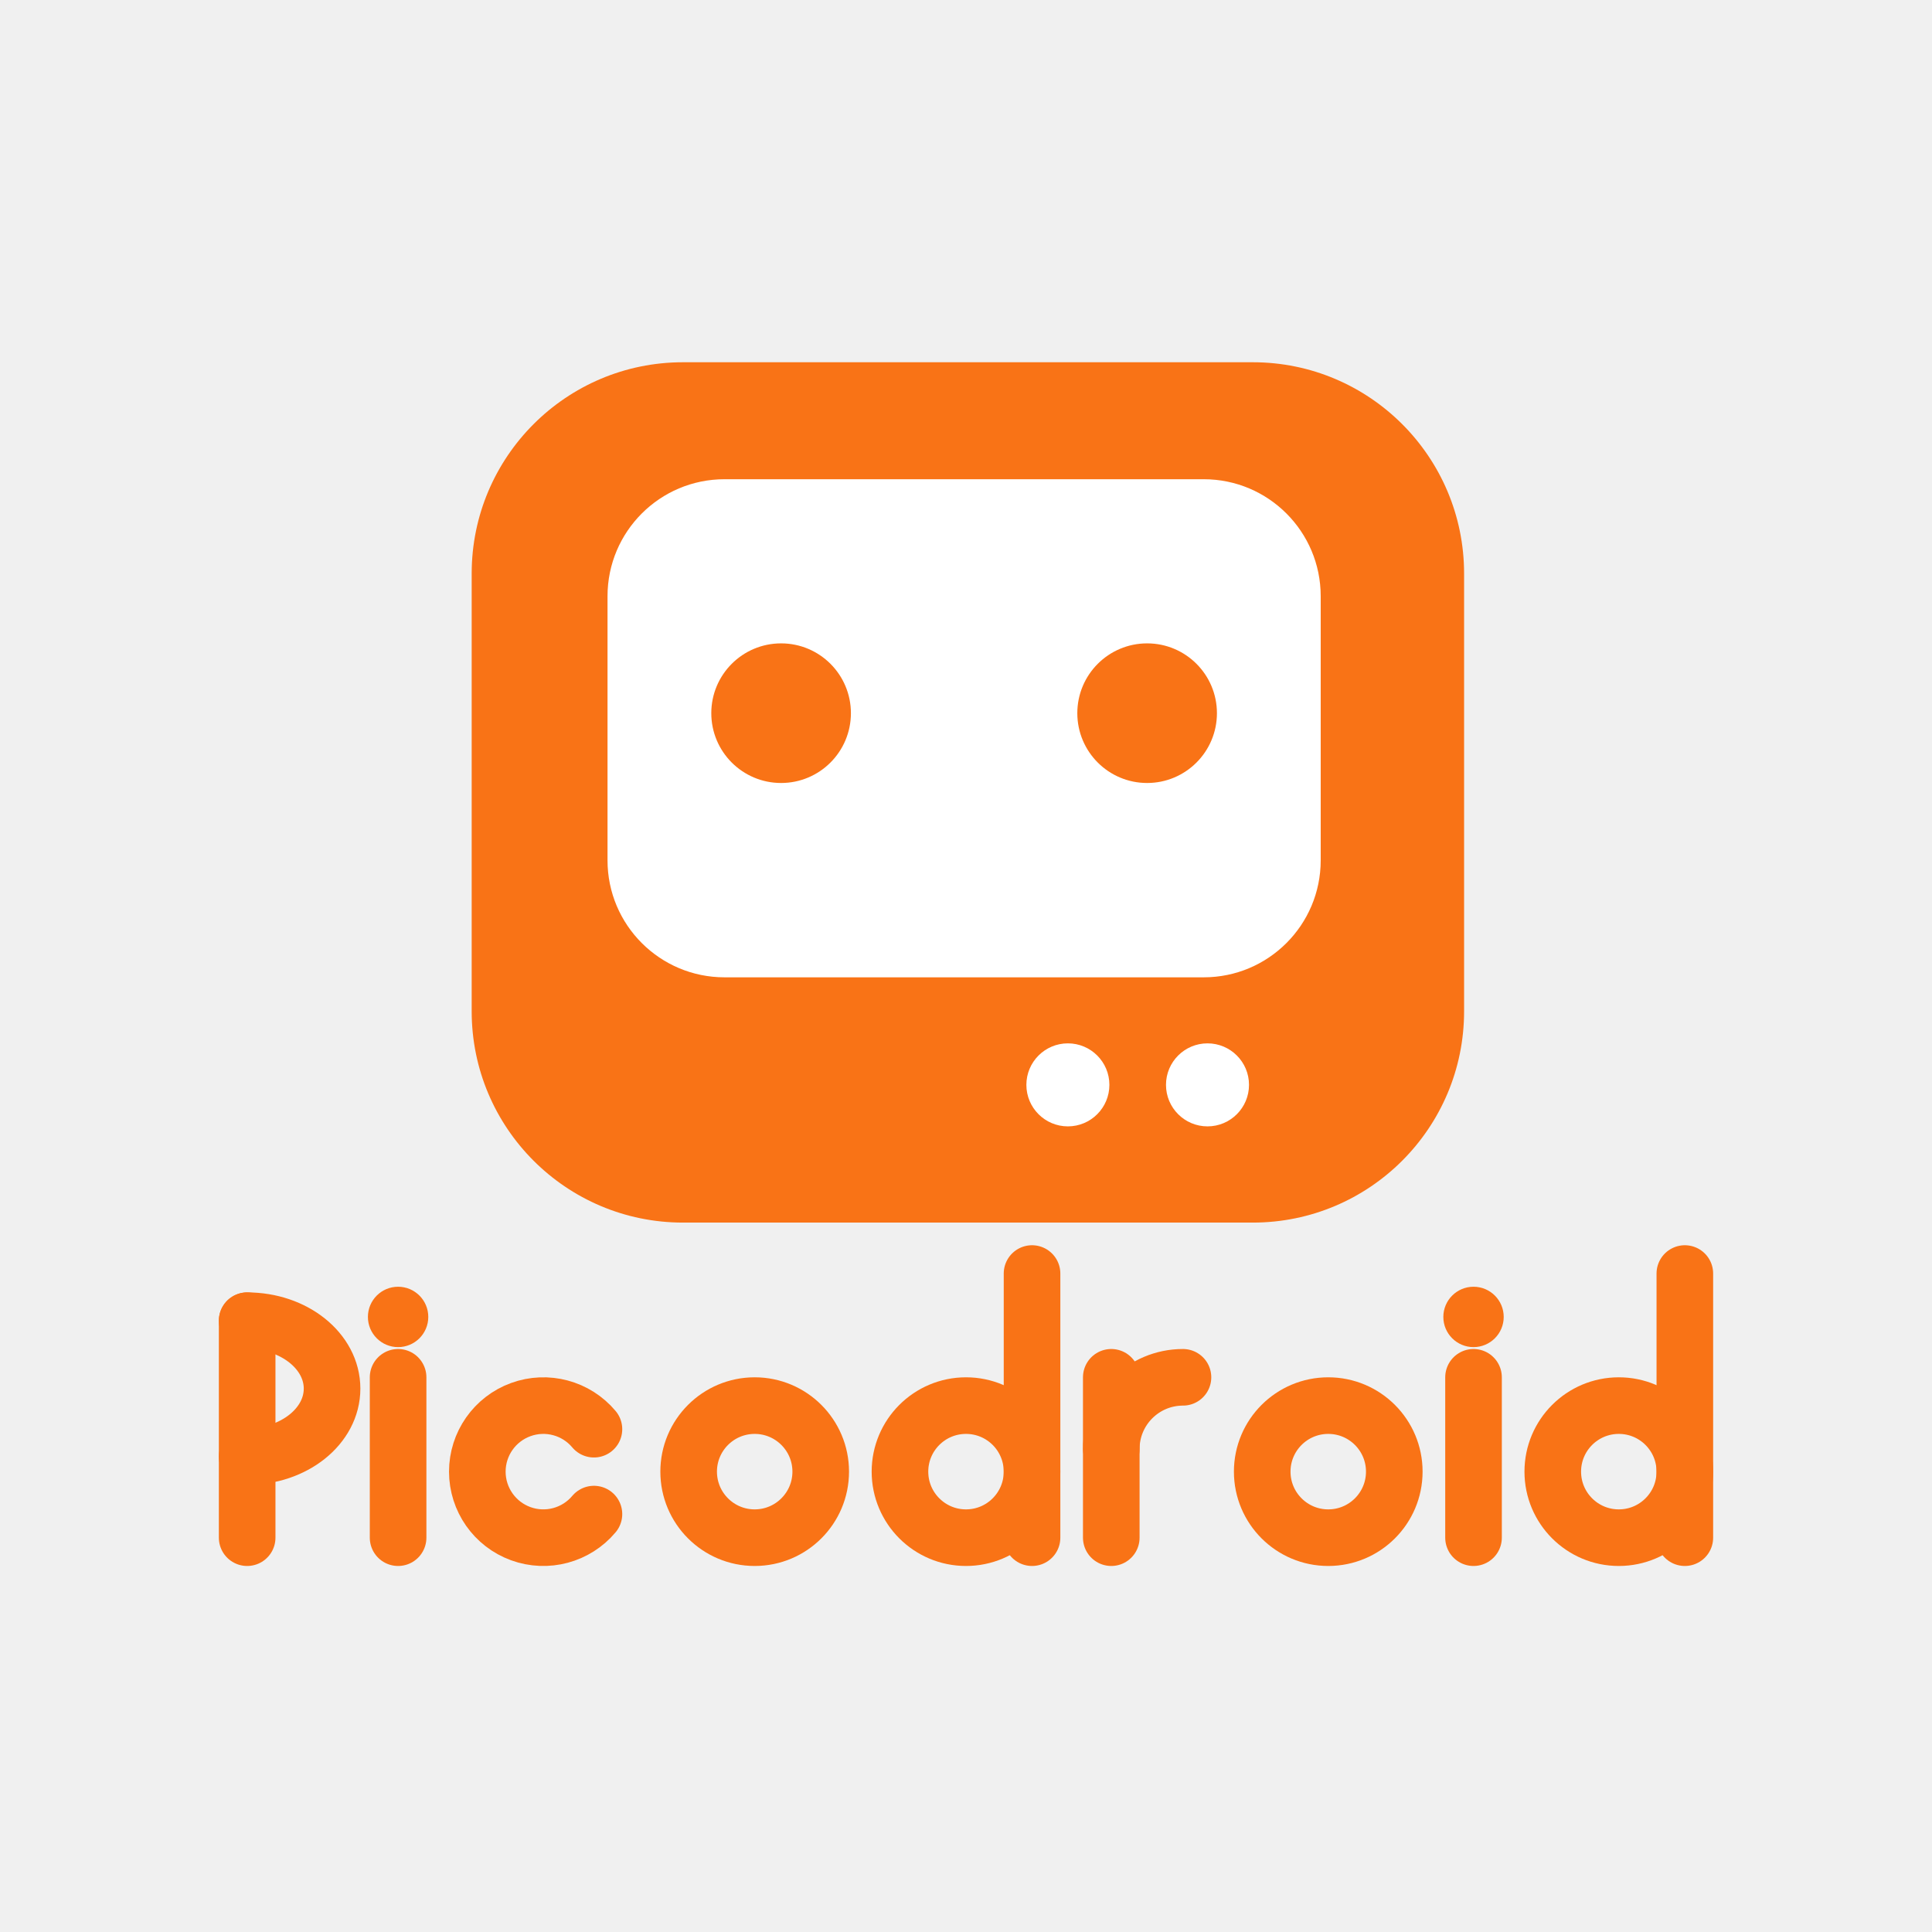
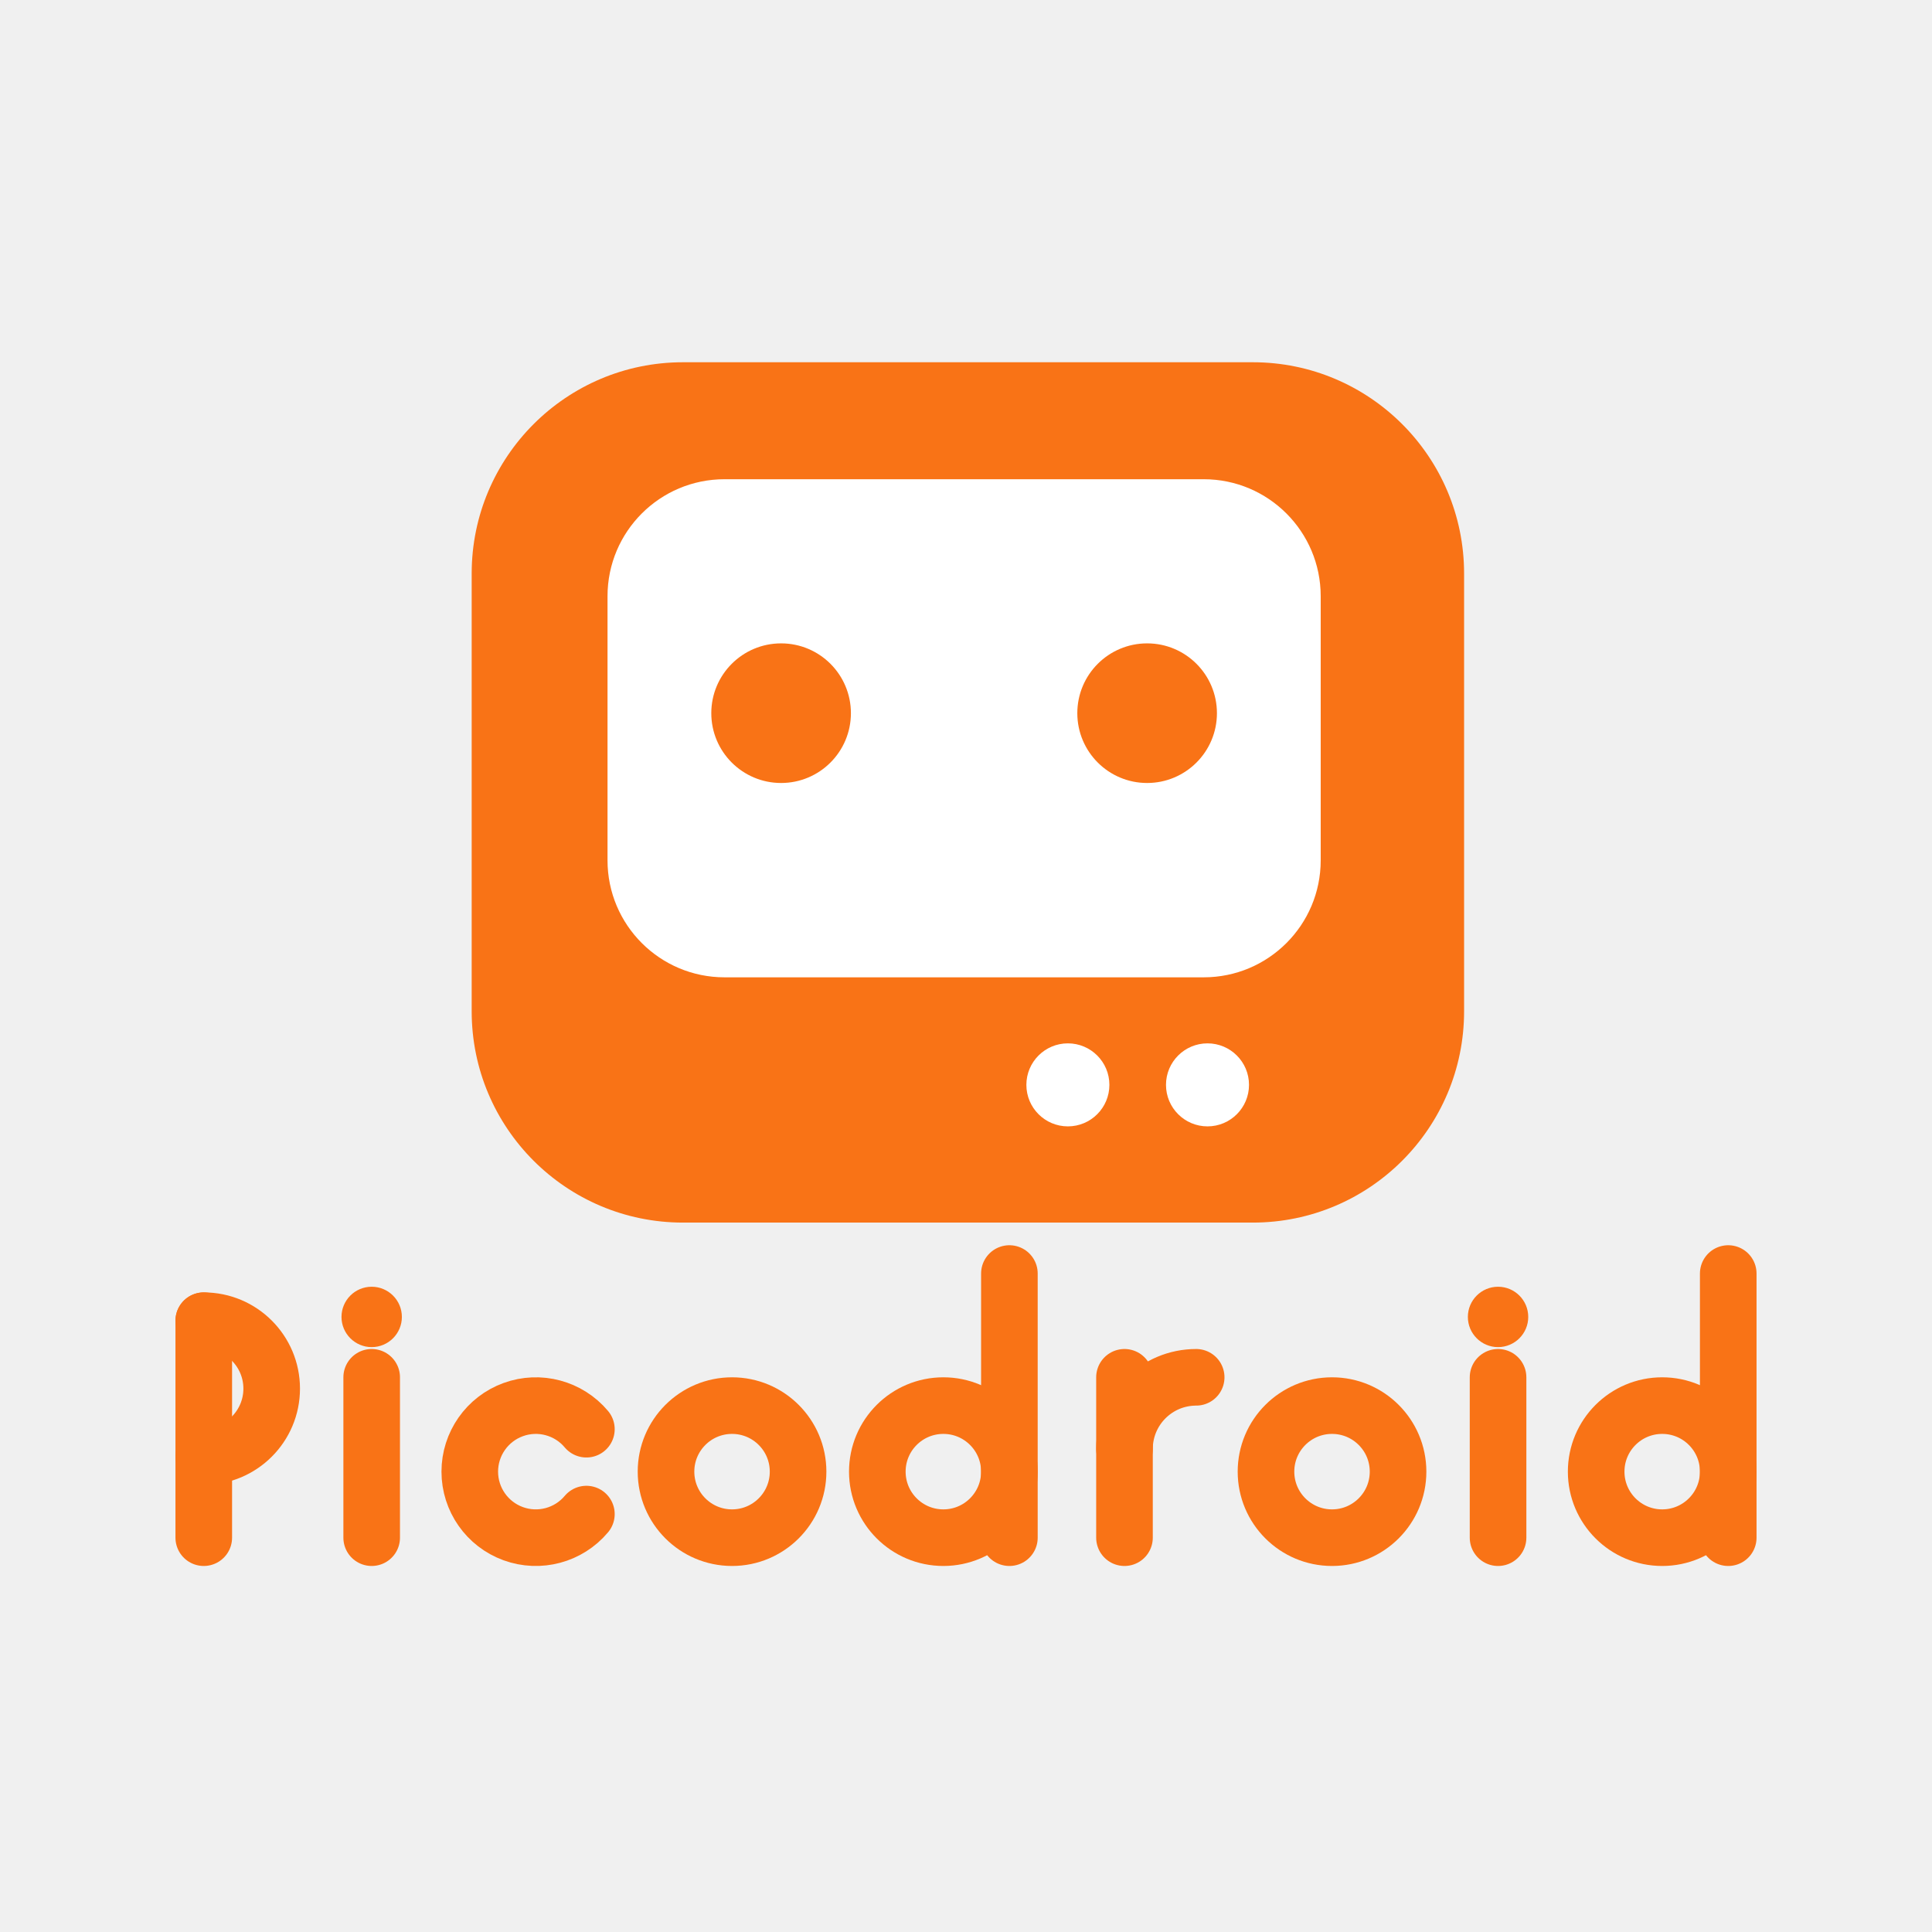
<svg xmlns="http://www.w3.org/2000/svg" viewBox="0 0 1024 1024" width="1024" height="1024" role="img" aria-labelledby="picodroid-title">
  <rect x="250" y="192" width="526" height="456" rx="112" ry="112" fill="#f97316" />
  <rect x="322" y="254" width="378" height="264" rx="62" ry="62" fill="#fff" />
  <circle cx="414" cy="378" r="37" fill="#f97316" />
  <circle cx="608" cy="378" r="37" fill="#f97316" />
  <circle cx="566" cy="575" r="22" fill="#fff" />
  <circle cx="640" cy="575" r="22" fill="#fff" />
  <g fill="none" stroke="#f97316" stroke-width="30" stroke-linecap="round" stroke-linejoin="round">
-     <path d="M131 815V700" />
-     <path d="M131 700a45 36 0 0 1 0 72" />
-     <path d="M211 815v-85" />
-     <path d="M314.8 757.5a35 35 0 1 0 0 45" />
-     <circle cx="400" cy="780" r="35" />
-     <circle cx="512" cy="780" r="35" />
-     <path d="M547 675v140" />
-     <path d="M589 815v-85" />
-     <path d="M589 768a38 38 0 0 1 38-38" />
-     <circle cx="704" cy="780" r="35" />
-     <path d="M781 815v-85" />
-     <circle cx="858" cy="780" r="35" />
-     <path d="M893 675v140" />
+     <path d="M108 815V700" />
+     <path d="M108 700a36 36 0 0 1 0 72" />
+     <path d="M197 815v-85" />
+     <path d="M310.8 757.5a35 35 0 1 0 0 45" />
+     <circle cx="388" cy="780" r="35" />
+     <circle cx="500" cy="780" r="35" />
+     <path d="M535 675v140" />
+     <path d="M596 815v-85" />
+     <path d="M596 768a38 38 0 0 1 38-38" />
+     <circle cx="706" cy="780" r="35" />
+     <path d="M794 815v-85" />
+     <circle cx="881" cy="780" r="35" />
+     <path d="M916 675v140" />
  </g>
-   <circle cx="211" cy="698" r="16" fill="#f97316" />
-   <circle cx="781" cy="698" r="16" fill="#f97316" />
+   <circle cx="197" cy="698" r="16" fill="#f97316" />
+   <circle cx="794" cy="698" r="16" fill="#f97316" />
</svg>
